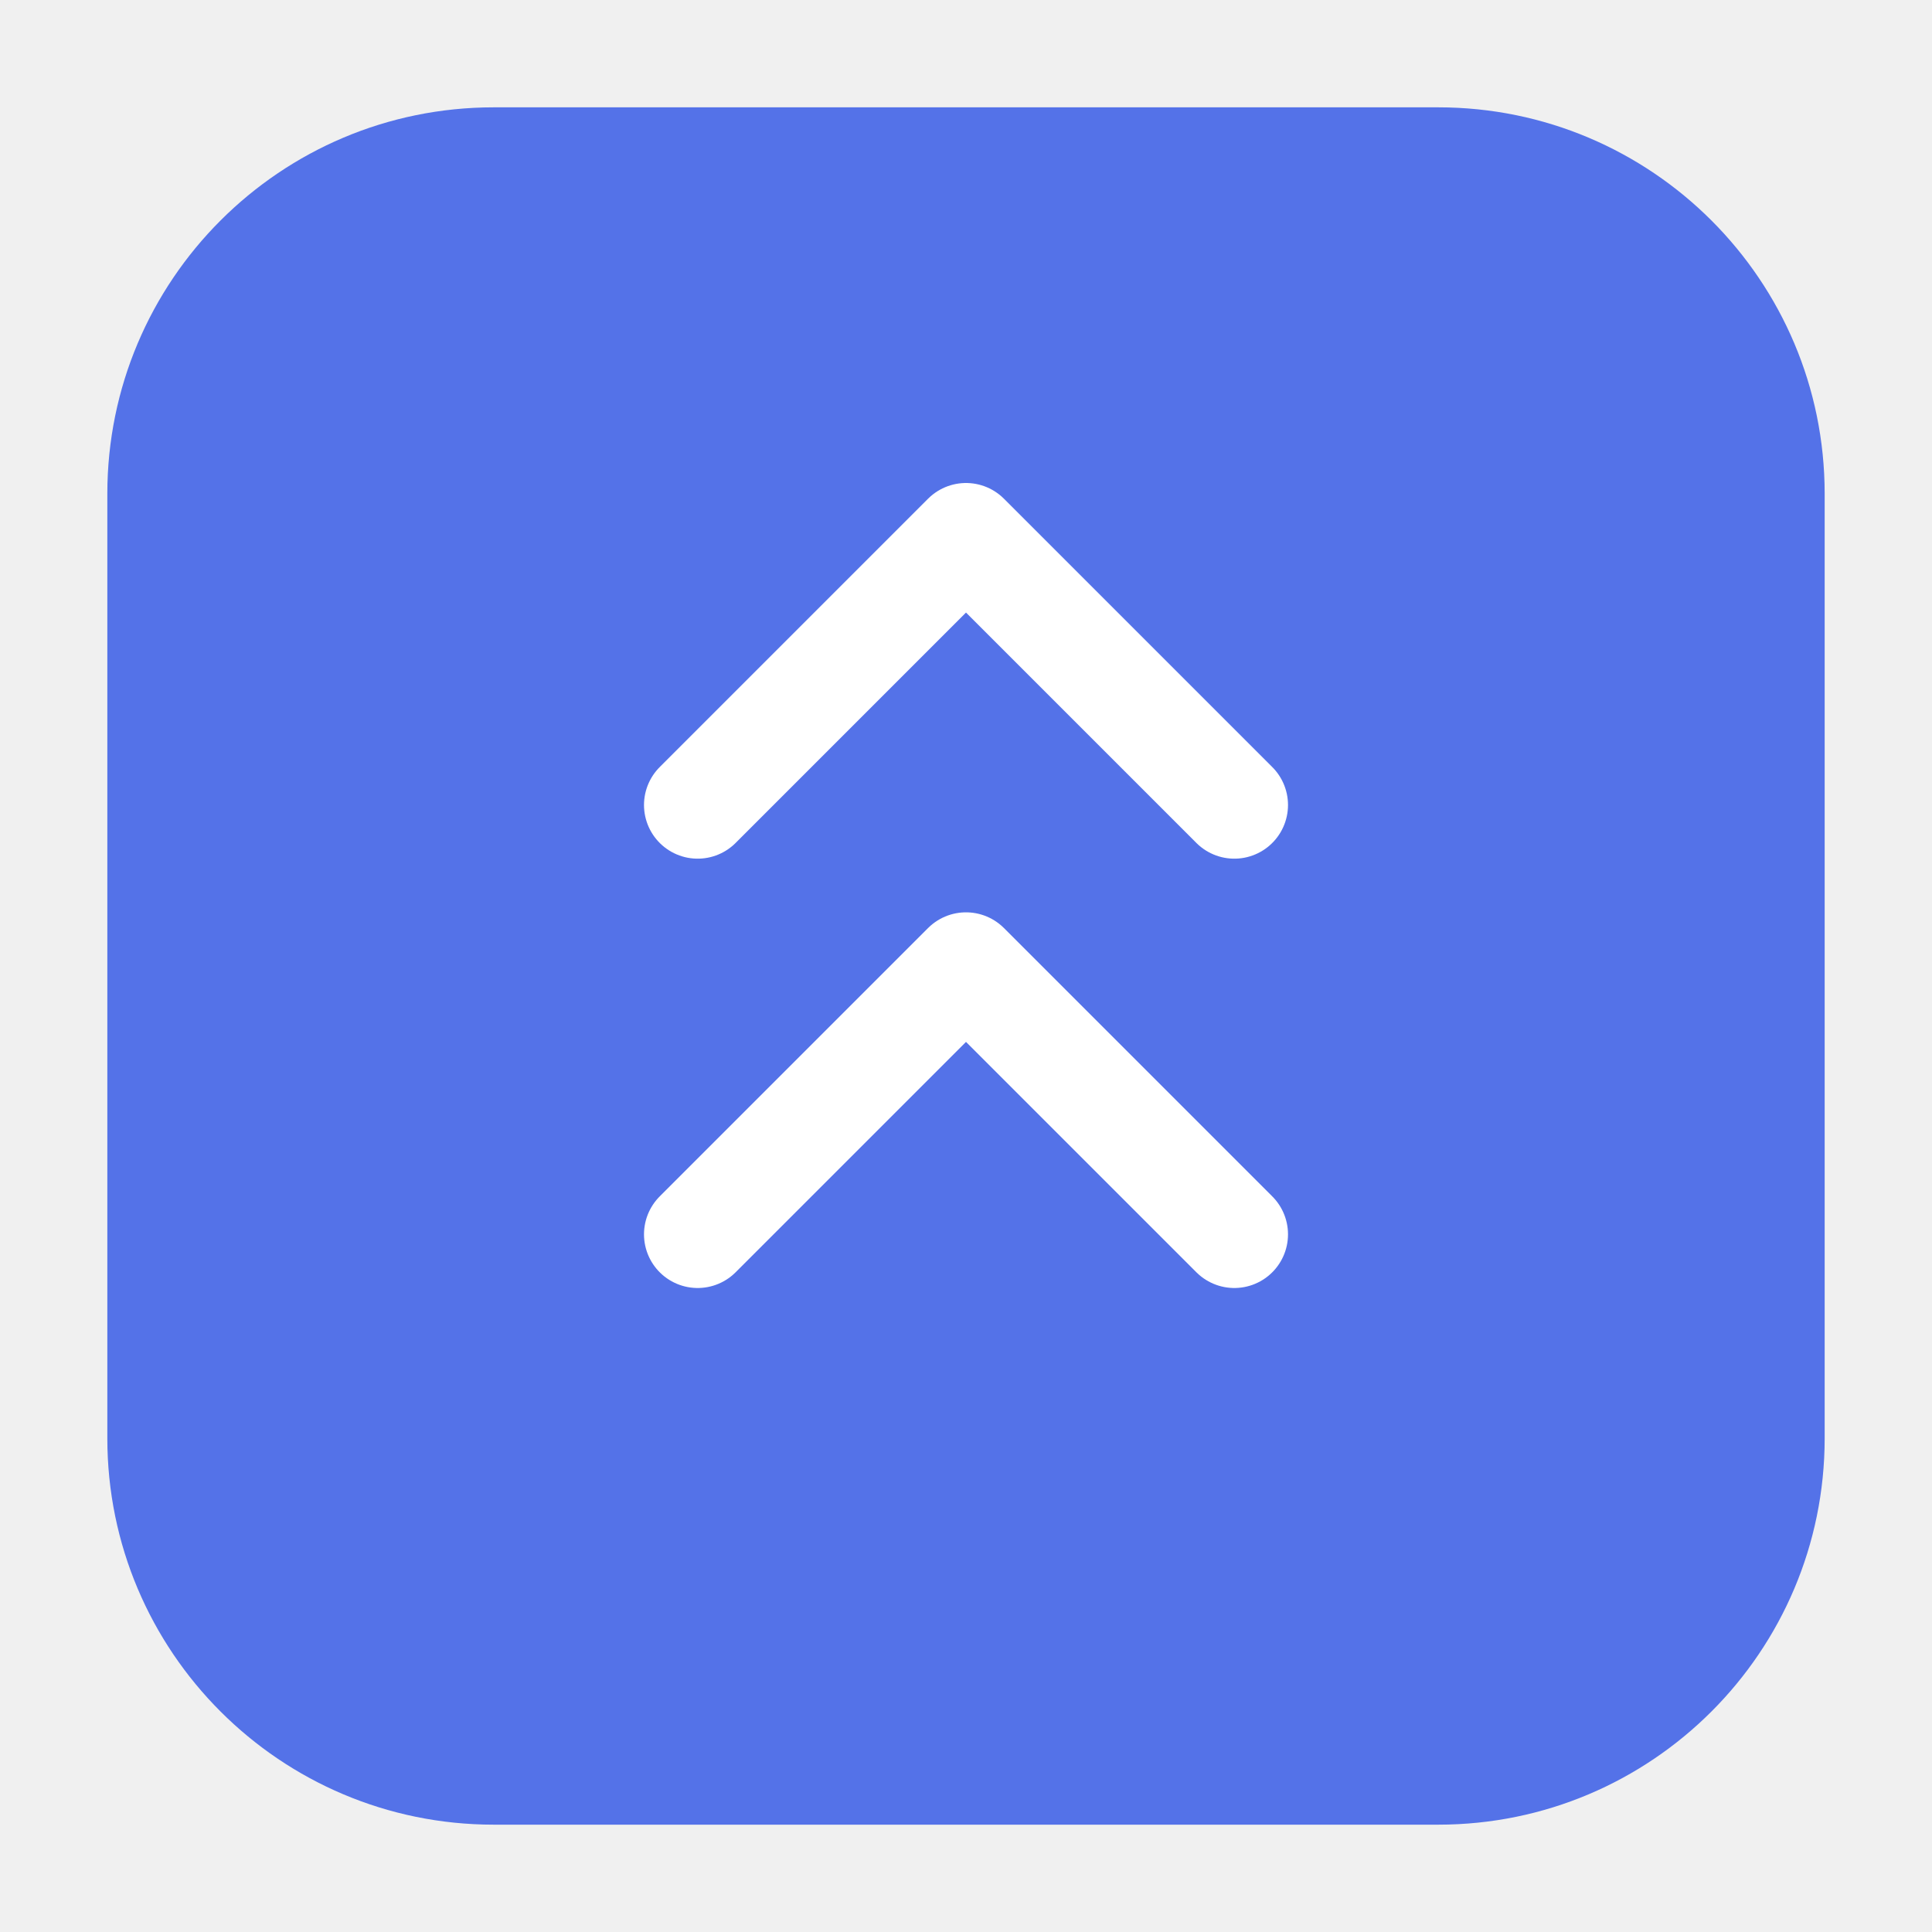
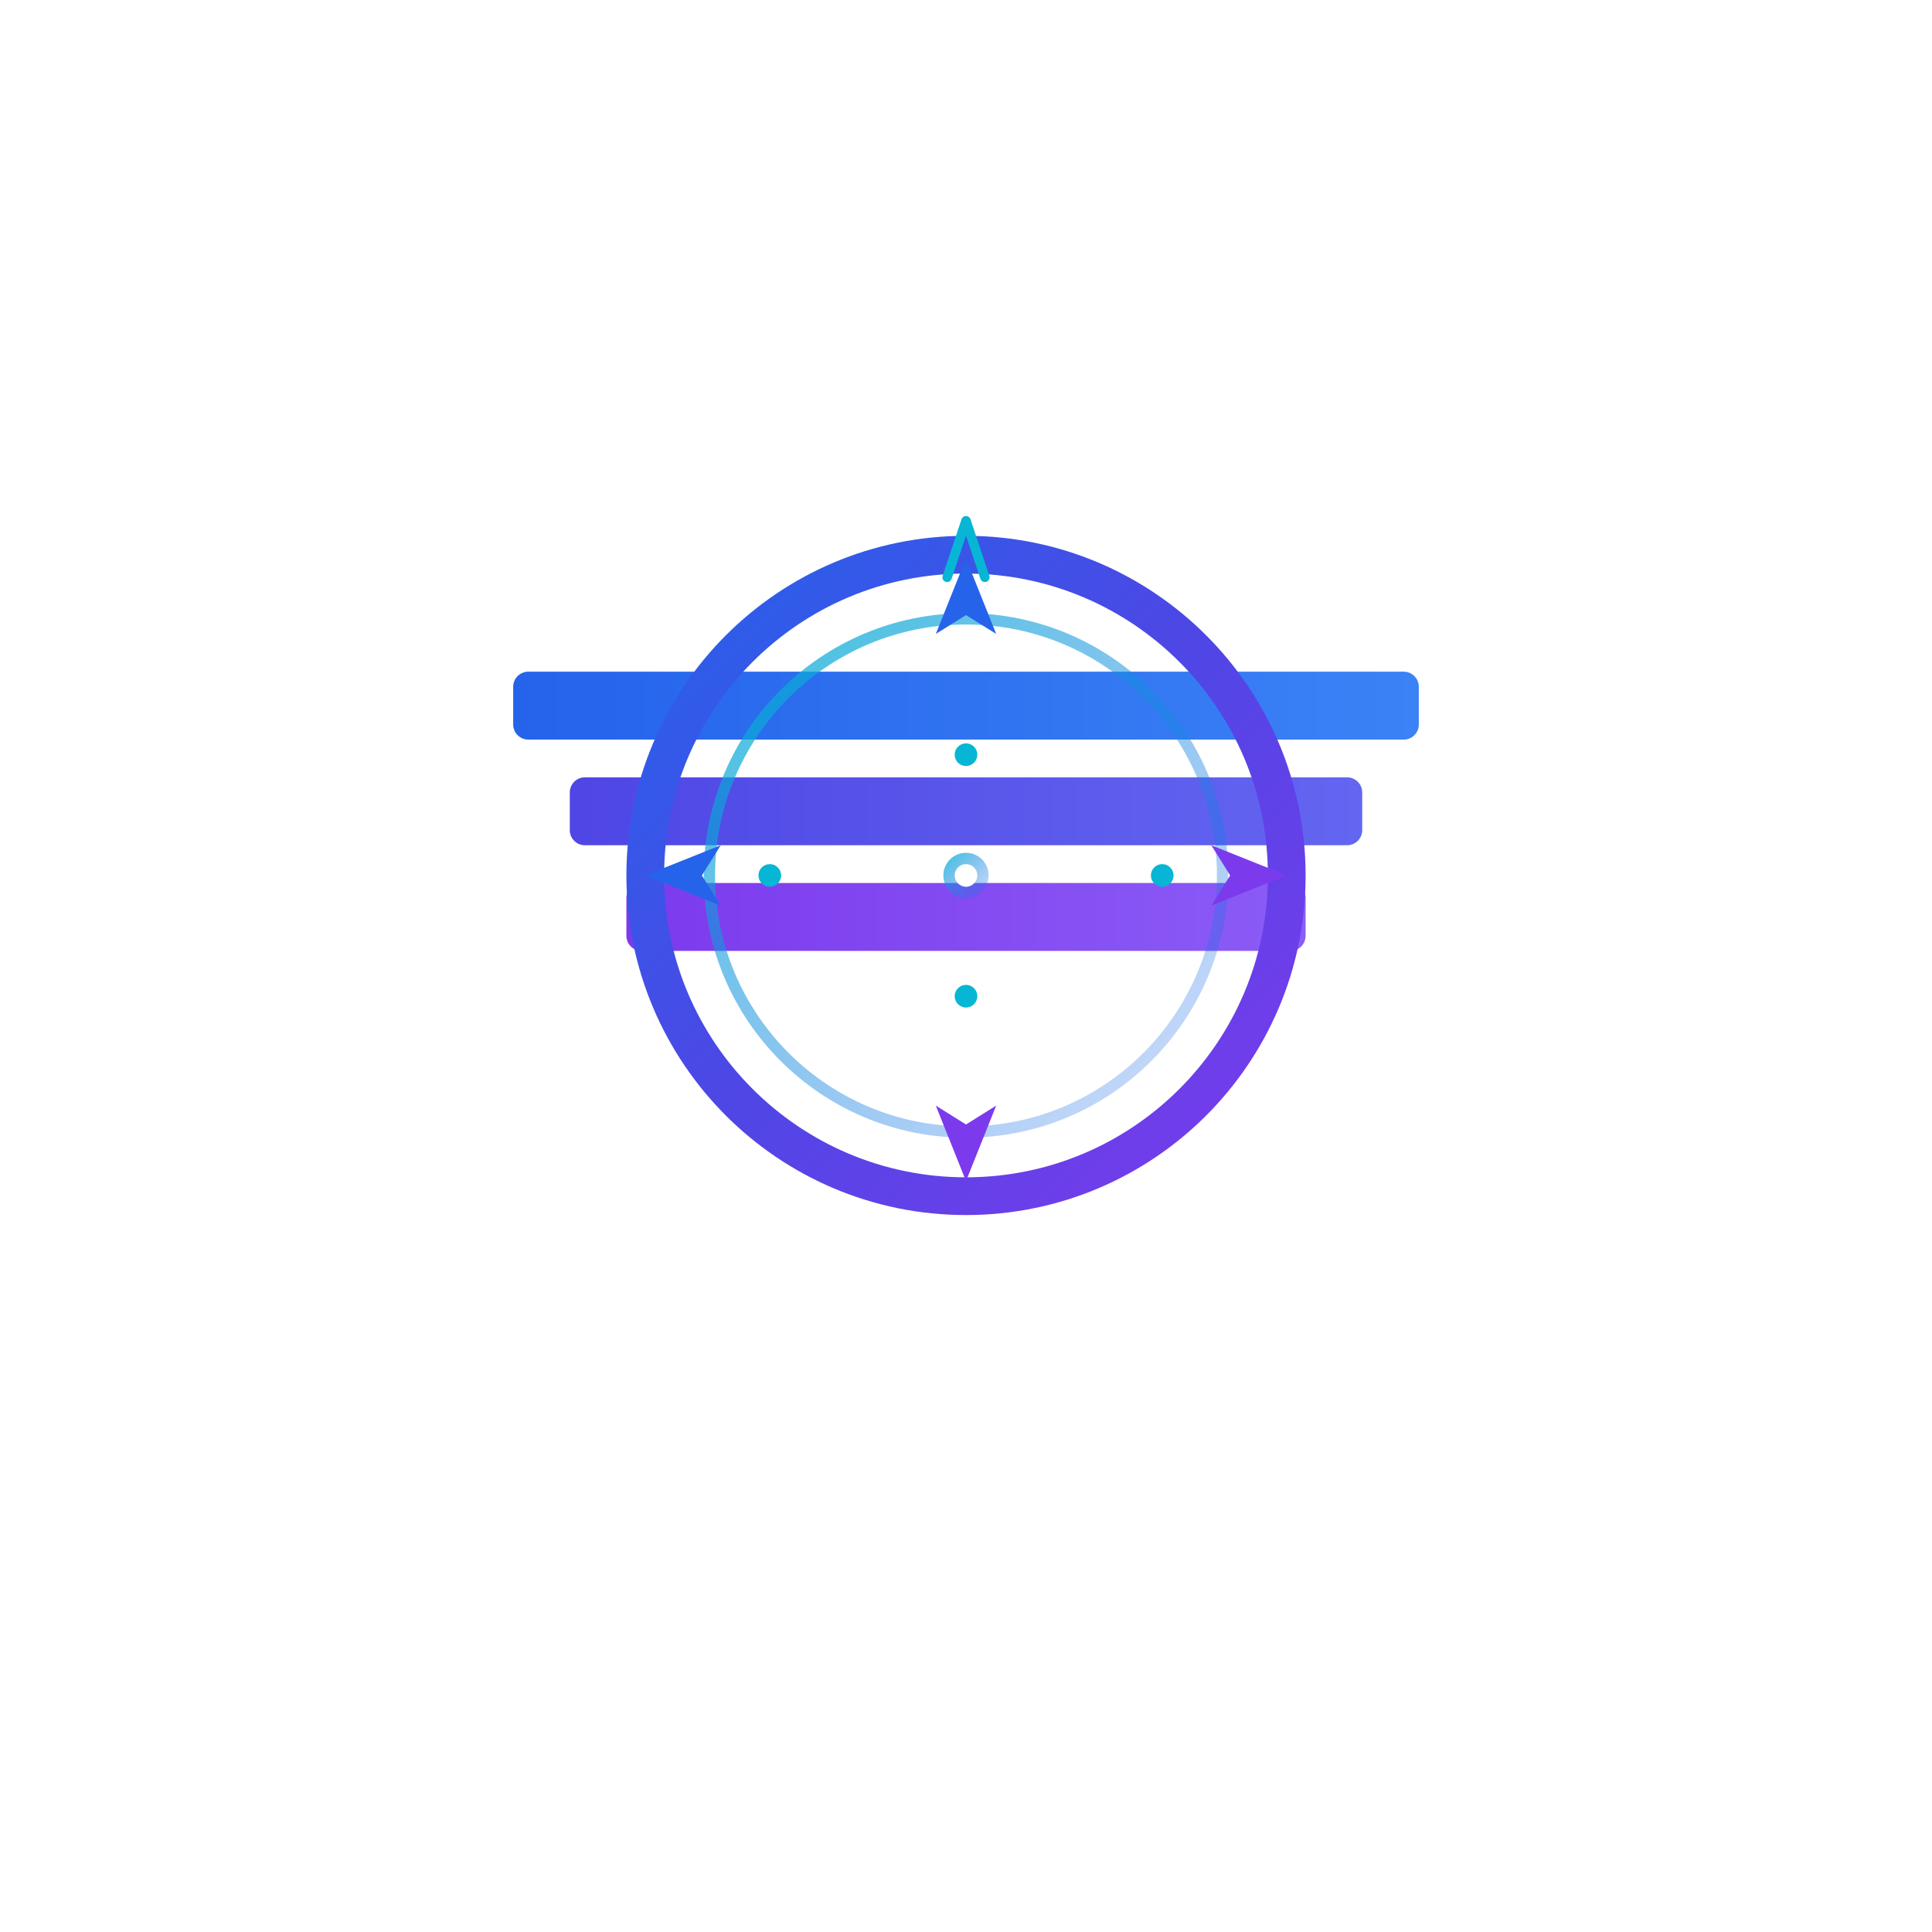
- <svg xmlns="http://www.w3.org/2000/svg" viewBox="0 0 180 180" fill="none">
-   <rect x="10" y="10" width="160" height="160" rx="36" fill="url(#apple-gradient)" />
-   <path d="M65 75l25-25 25 25M65 115l25-25 25 25" stroke="white" stroke-width="10" stroke-linecap="round" stroke-linejoin="round" fill="none" />
+ <svg xmlns="http://www.w3.org/2000/svg" viewBox="0 0 512 512" width="512" height="512">
  <defs>
-     <linearGradient id="apple-gradient" x1="0" y1="0" x2="160" y2="160">
-       <stop offset="0%" stop-color="#5472E8" />
-       <stop offset="100%" stop-color="#7C93F5" />
+     <linearGradient id="mainGrad" x1="0%" y1="0%" x2="100%" y2="100%">
+       <stop offset="0%" style="stop-color:#2563EB" />
+       <stop offset="50%" style="stop-color:#4F46E5" />
+       <stop offset="100%" style="stop-color:#7C3AED" />
+     </linearGradient>
+     <linearGradient id="cyanHighlight" x1="0%" y1="0%" x2="100%" y2="100%">
+       <stop offset="0%" style="stop-color:#06B6D4;stop-opacity:0.8" />
+       <stop offset="100%" style="stop-color:#2563EB;stop-opacity:0.2" />
+     </linearGradient>
+     <linearGradient id="stackGrad1" x1="0%" y1="0%" x2="100%" y2="0%">
+       <stop offset="0%" style="stop-color:#2563EB" />
+       <stop offset="100%" style="stop-color:#3B82F6" />
+     </linearGradient>
+     <linearGradient id="stackGrad2" x1="0%" y1="0%" x2="100%" y2="0%">
+       <stop offset="0%" style="stop-color:#4F46E5" />
+       <stop offset="100%" style="stop-color:#6366F1" />
+     </linearGradient>
+     <linearGradient id="stackGrad3" x1="0%" y1="0%" x2="100%" y2="0%">
+       <stop offset="0%" style="stop-color:#7C3AED" />
+       <stop offset="100%" style="stop-color:#8B5CF6" />
    </linearGradient>
  </defs>
+   <rect width="512" height="512" fill="white" />
+   <g transform="translate(256, 268)">
+     <rect x="-120" y="-90" width="240" height="18" rx="4" fill="url(#stackGrad1)" />
+     <rect x="-105" y="-62" width="210" height="18" rx="4" fill="url(#stackGrad2)" />
+     <rect x="-90" y="-34" width="180" height="18" rx="4" fill="url(#stackGrad3)" />
+     <circle cx="0" cy="-36" r="85" fill="none" stroke="url(#mainGrad)" stroke-width="10" />
+     <circle cx="0" cy="-36" r="68" fill="none" stroke="url(#cyanHighlight)" stroke-width="3" />
+     <line x1="0" y1="-115" x2="0" y2="40" stroke="url(#mainGrad)" stroke-width="8" stroke-linecap="round" />
+     <line x1="-80" y1="-36" x2="80" y2="-36" stroke="url(#mainGrad)" stroke-width="8" stroke-linecap="round" />
+     <polygon points="0,-120 -8,-100 0,-105 8,-100" fill="#2563EB" />
+     <polygon points="0,45 -8,25 0,30 8,25" fill="#7C3AED" />
+     <polygon points="-85,-36 -65,-44 -70,-36 -65,-28" fill="#2563EB" />
+     <polygon points="85,-36 65,-44 70,-36 65,-28" fill="#7C3AED" />
+     <circle cx="0" cy="-36" r="6" fill="url(#cyanHighlight)" />
+     <circle cx="0" cy="-36" r="3" fill="white" />
+     <path d="M-5,-115 L0,-130 L5,-115" fill="none" stroke="#06B6D4" stroke-width="2.5" stroke-linecap="round" stroke-linejoin="round" />
+     <circle cx="0" cy="-68" r="3" fill="#06B6D4" />
+     <circle cx="0" cy="-4" r="3" fill="#06B6D4" />
+     <circle cx="-52" cy="-36" r="3" fill="#06B6D4" />
+     <circle cx="52" cy="-36" r="3" fill="#06B6D4" />
+   </g>
</svg>
